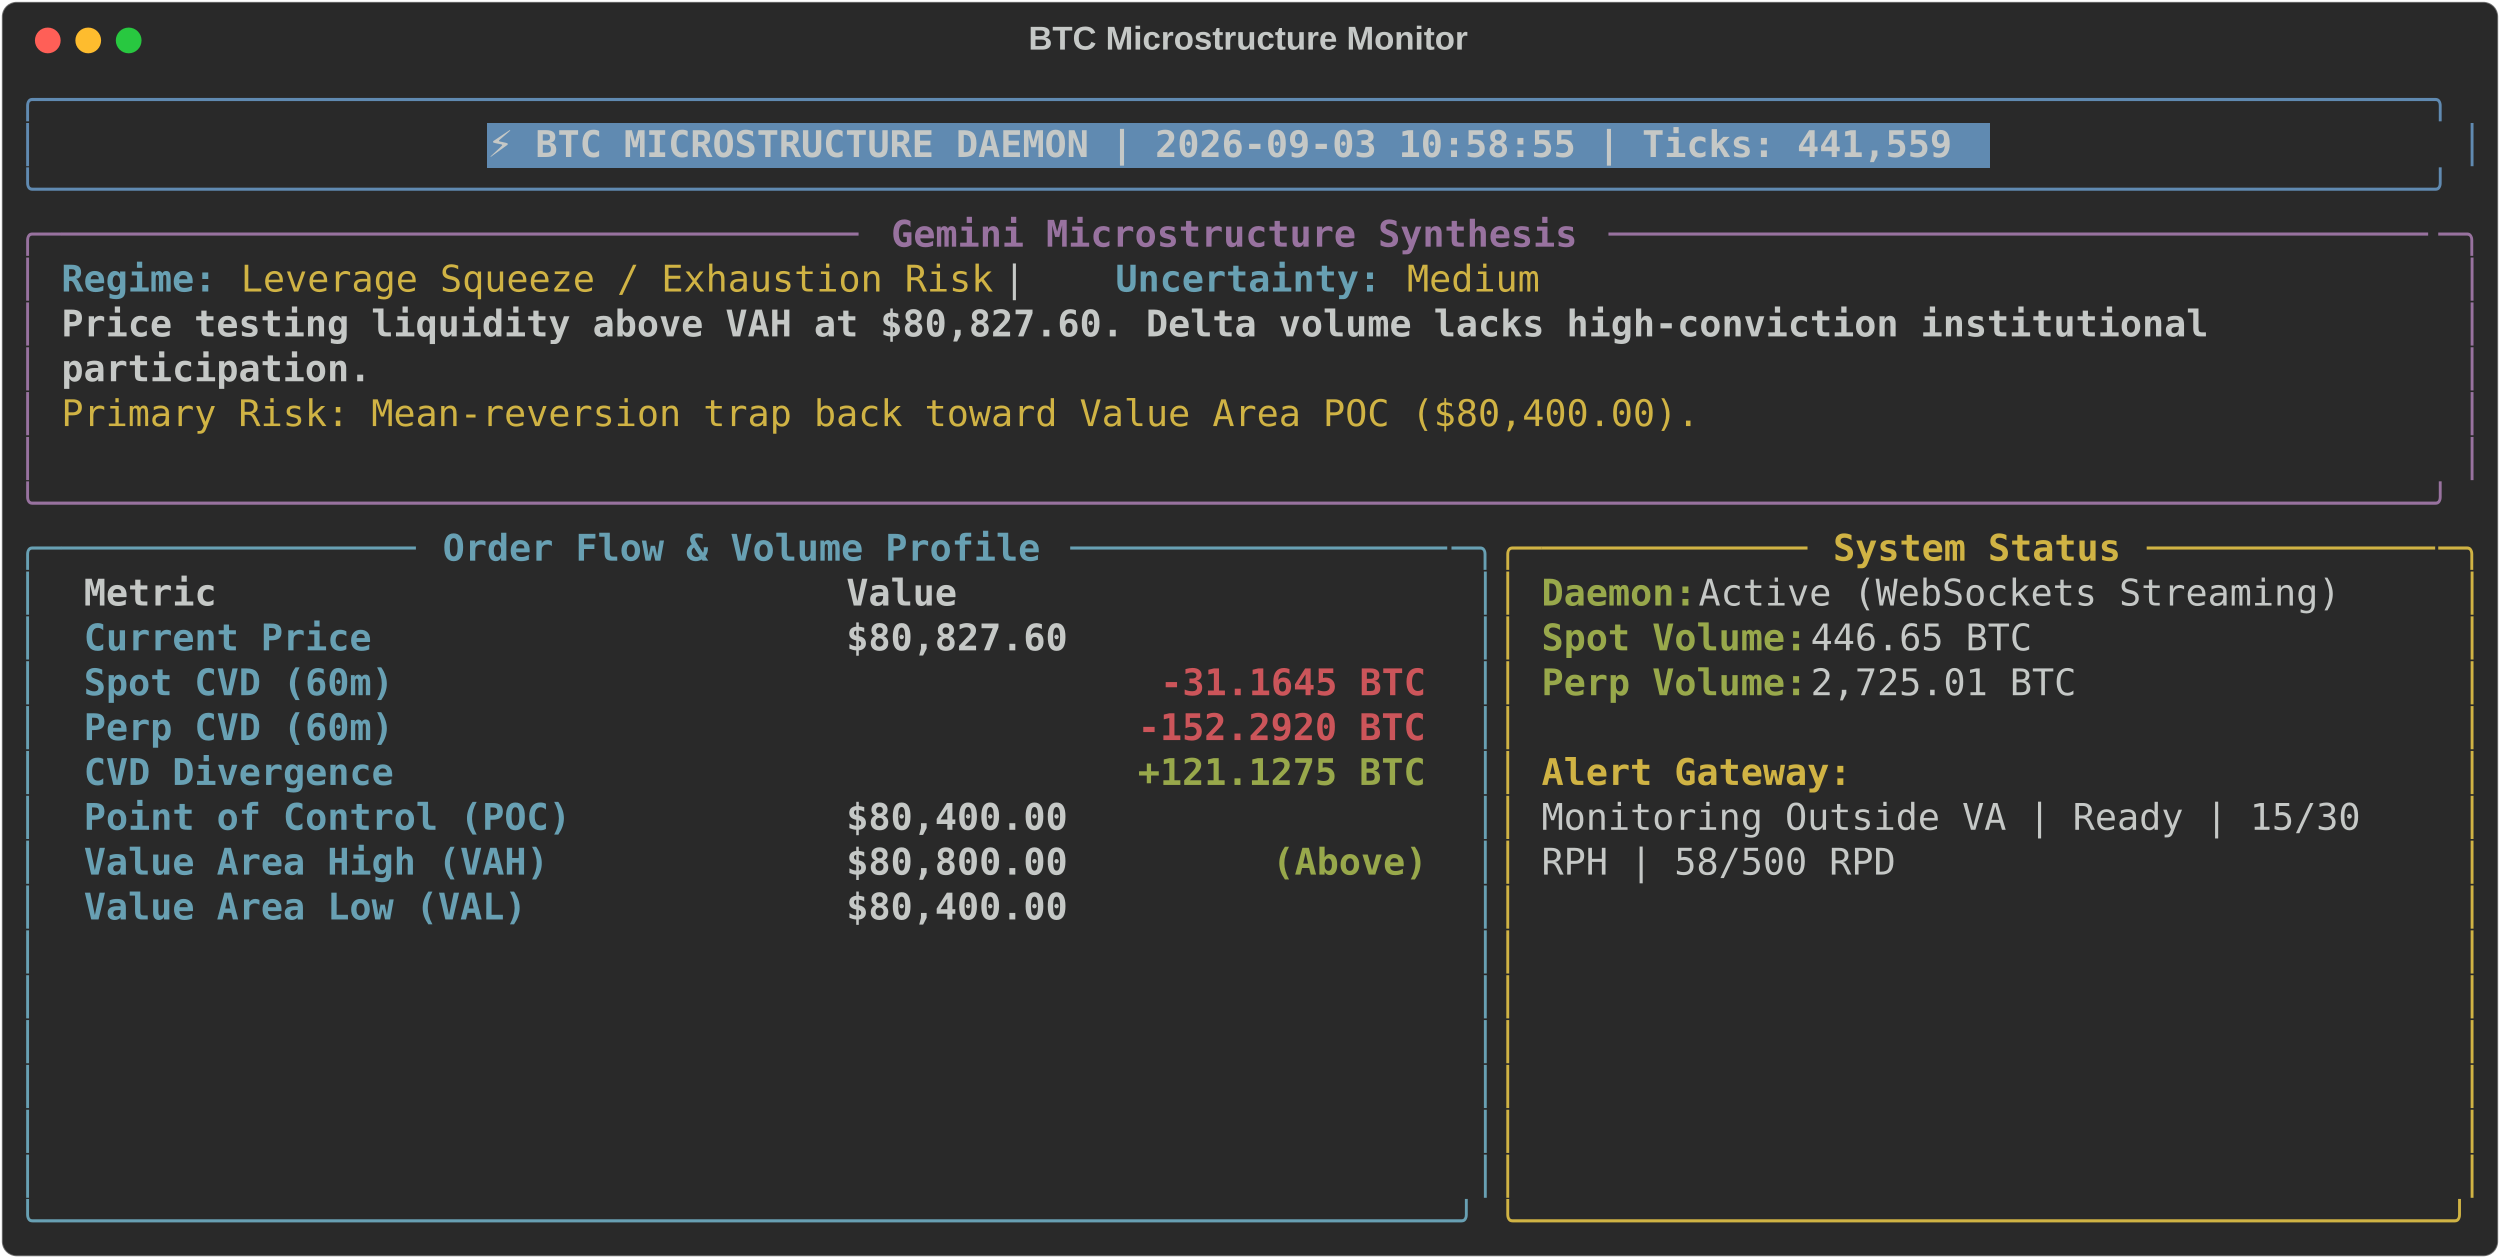
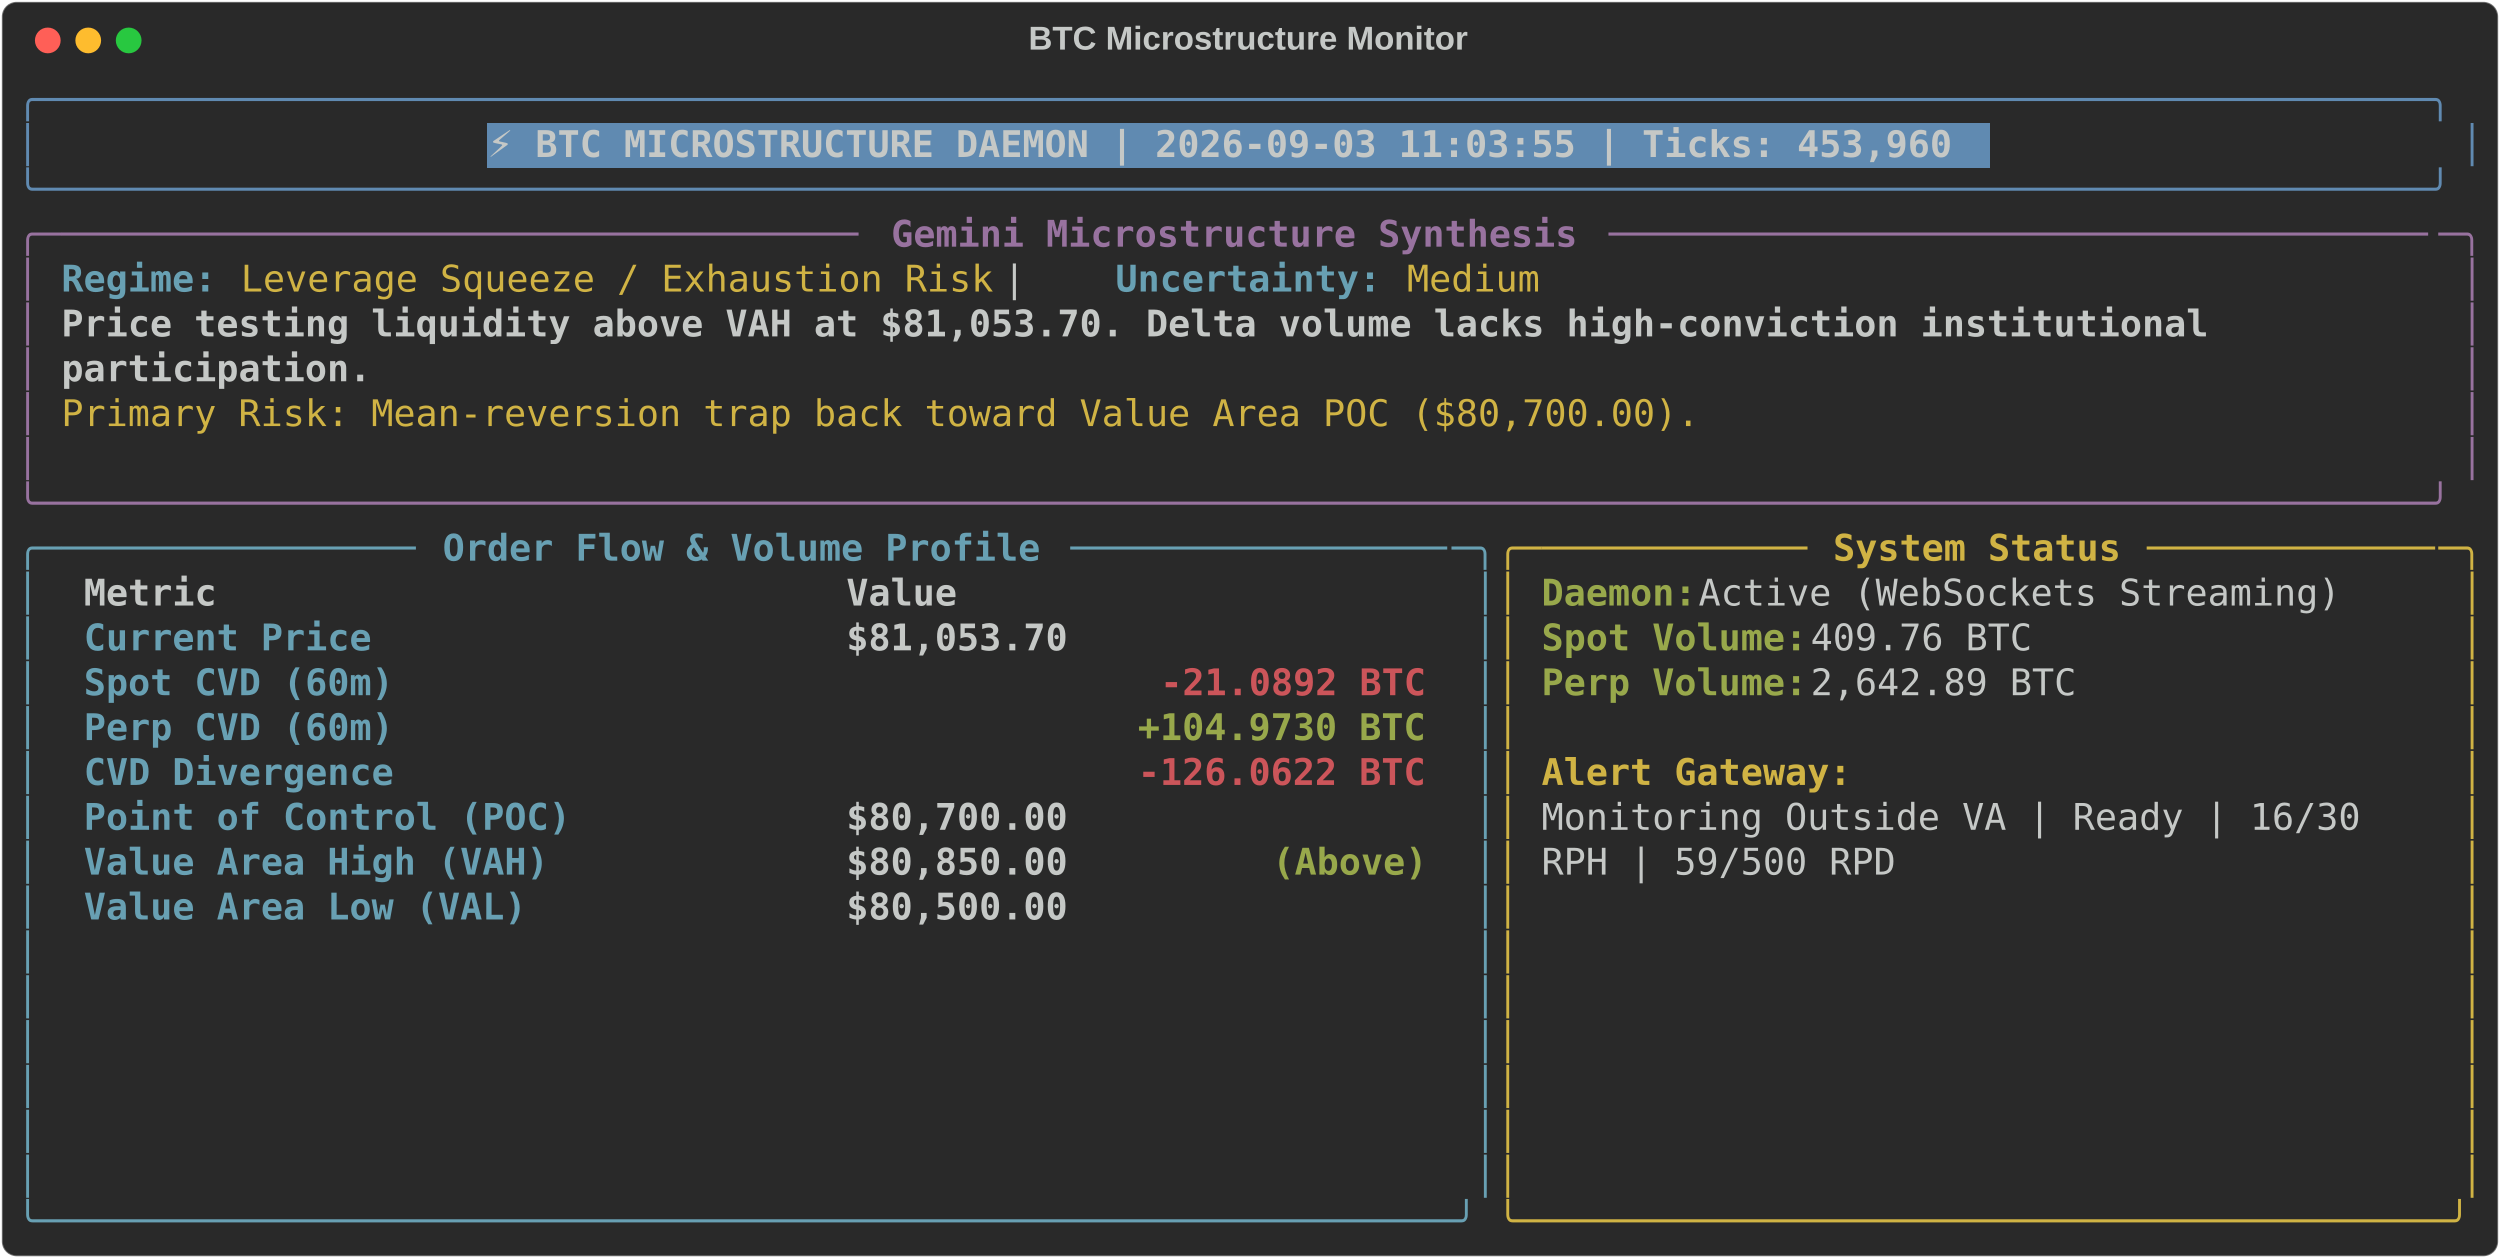
<svg xmlns="http://www.w3.org/2000/svg" class="rich-terminal" viewBox="0 0 1360 684.4">
  <style>

    @font-face {
        font-family: "Fira Code";
        src: local("FiraCode-Regular"),
                url("https://cdnjs.cloudflare.com/ajax/libs/firacode/6.2.0/woff2/FiraCode-Regular.woff2") format("woff2"),
                url("https://cdnjs.cloudflare.com/ajax/libs/firacode/6.2.0/woff/FiraCode-Regular.woff") format("woff");
        font-style: normal;
        font-weight: 400;
    }
    @font-face {
        font-family: "Fira Code";
        src: local("FiraCode-Bold"),
                url("https://cdnjs.cloudflare.com/ajax/libs/firacode/6.2.0/woff2/FiraCode-Bold.woff2") format("woff2"),
                url("https://cdnjs.cloudflare.com/ajax/libs/firacode/6.2.0/woff/FiraCode-Bold.woff") format("woff");
        font-style: bold;
        font-weight: 700;
    }

-     .terminal-334142869-matrix {
+     .terminal-3673005471-matrix {
        font-family: Fira Code, monospace;
        font-size: 20px;
        line-height: 24.4px;
        font-variant-east-asian: full-width;
    }

-     .terminal-334142869-title {
+     .terminal-3673005471-title {
        font-size: 18px;
        font-weight: bold;
        font-family: arial;
    }

-     .terminal-334142869-r1 { fill: #608ab1 }
- .terminal-334142869-r2 { fill: #c5c8c6 }
- .terminal-334142869-r3 { fill: #c5c8c6;font-weight: bold }
- .terminal-334142869-r4 { fill: #98729f }
- .terminal-334142869-r5 { fill: #98729f;font-weight: bold }
- .terminal-334142869-r6 { fill: #68a0b3;font-weight: bold }
- .terminal-334142869-r7 { fill: #d0b344 }
- .terminal-334142869-r8 { fill: #68a0b3 }
- .terminal-334142869-r9 { fill: #d0b344;font-weight: bold }
- .terminal-334142869-r10 { fill: #98a84b;font-weight: bold }
- .terminal-334142869-r11 { fill: #cc555a;font-weight: bold }
+     .terminal-3673005471-r1 { fill: #608ab1 }
+ .terminal-3673005471-r2 { fill: #c5c8c6 }
+ .terminal-3673005471-r3 { fill: #c5c8c6;font-weight: bold }
+ .terminal-3673005471-r4 { fill: #98729f }
+ .terminal-3673005471-r5 { fill: #98729f;font-weight: bold }
+ .terminal-3673005471-r6 { fill: #68a0b3;font-weight: bold }
+ .terminal-3673005471-r7 { fill: #d0b344 }
+ .terminal-3673005471-r8 { fill: #68a0b3 }
+ .terminal-3673005471-r9 { fill: #d0b344;font-weight: bold }
+ .terminal-3673005471-r10 { fill: #98a84b;font-weight: bold }
+ .terminal-3673005471-r11 { fill: #cc555a;font-weight: bold }
    </style>
  <defs>
-     <clipPath id="terminal-334142869-clip-terminal">
+     <clipPath id="terminal-3673005471-clip-terminal">
      <rect x="0" y="0" width="1341.0" height="633.4" />
    </clipPath>
-     <clipPath id="terminal-334142869-line-0">
+     <clipPath id="terminal-3673005471-line-0">
      <rect x="0" y="1.5" width="1342" height="24.65" />
    </clipPath>
-     <clipPath id="terminal-334142869-line-1">
+     <clipPath id="terminal-3673005471-line-1">
      <rect x="0" y="25.9" width="1342" height="24.65" />
    </clipPath>
-     <clipPath id="terminal-334142869-line-2">
+     <clipPath id="terminal-3673005471-line-2">
      <rect x="0" y="50.3" width="1342" height="24.65" />
    </clipPath>
-     <clipPath id="terminal-334142869-line-3">
+     <clipPath id="terminal-3673005471-line-3">
      <rect x="0" y="74.7" width="1342" height="24.65" />
    </clipPath>
-     <clipPath id="terminal-334142869-line-4">
+     <clipPath id="terminal-3673005471-line-4">
      <rect x="0" y="99.1" width="1342" height="24.65" />
    </clipPath>
-     <clipPath id="terminal-334142869-line-5">
+     <clipPath id="terminal-3673005471-line-5">
      <rect x="0" y="123.5" width="1342" height="24.65" />
    </clipPath>
-     <clipPath id="terminal-334142869-line-6">
+     <clipPath id="terminal-3673005471-line-6">
      <rect x="0" y="147.9" width="1342" height="24.65" />
    </clipPath>
-     <clipPath id="terminal-334142869-line-7">
+     <clipPath id="terminal-3673005471-line-7">
      <rect x="0" y="172.3" width="1342" height="24.65" />
    </clipPath>
-     <clipPath id="terminal-334142869-line-8">
+     <clipPath id="terminal-3673005471-line-8">
      <rect x="0" y="196.7" width="1342" height="24.65" />
    </clipPath>
-     <clipPath id="terminal-334142869-line-9">
+     <clipPath id="terminal-3673005471-line-9">
      <rect x="0" y="221.1" width="1342" height="24.65" />
    </clipPath>
-     <clipPath id="terminal-334142869-line-10">
+     <clipPath id="terminal-3673005471-line-10">
      <rect x="0" y="245.5" width="1342" height="24.65" />
    </clipPath>
-     <clipPath id="terminal-334142869-line-11">
+     <clipPath id="terminal-3673005471-line-11">
      <rect x="0" y="269.9" width="1342" height="24.65" />
    </clipPath>
-     <clipPath id="terminal-334142869-line-12">
+     <clipPath id="terminal-3673005471-line-12">
      <rect x="0" y="294.3" width="1342" height="24.65" />
    </clipPath>
-     <clipPath id="terminal-334142869-line-13">
+     <clipPath id="terminal-3673005471-line-13">
      <rect x="0" y="318.7" width="1342" height="24.65" />
    </clipPath>
-     <clipPath id="terminal-334142869-line-14">
+     <clipPath id="terminal-3673005471-line-14">
      <rect x="0" y="343.1" width="1342" height="24.65" />
    </clipPath>
-     <clipPath id="terminal-334142869-line-15">
+     <clipPath id="terminal-3673005471-line-15">
      <rect x="0" y="367.5" width="1342" height="24.65" />
    </clipPath>
-     <clipPath id="terminal-334142869-line-16">
+     <clipPath id="terminal-3673005471-line-16">
      <rect x="0" y="391.9" width="1342" height="24.65" />
    </clipPath>
-     <clipPath id="terminal-334142869-line-17">
+     <clipPath id="terminal-3673005471-line-17">
      <rect x="0" y="416.3" width="1342" height="24.65" />
    </clipPath>
-     <clipPath id="terminal-334142869-line-18">
+     <clipPath id="terminal-3673005471-line-18">
      <rect x="0" y="440.7" width="1342" height="24.65" />
    </clipPath>
-     <clipPath id="terminal-334142869-line-19">
+     <clipPath id="terminal-3673005471-line-19">
      <rect x="0" y="465.1" width="1342" height="24.65" />
    </clipPath>
-     <clipPath id="terminal-334142869-line-20">
+     <clipPath id="terminal-3673005471-line-20">
      <rect x="0" y="489.5" width="1342" height="24.65" />
    </clipPath>
-     <clipPath id="terminal-334142869-line-21">
+     <clipPath id="terminal-3673005471-line-21">
      <rect x="0" y="513.9" width="1342" height="24.65" />
    </clipPath>
-     <clipPath id="terminal-334142869-line-22">
+     <clipPath id="terminal-3673005471-line-22">
      <rect x="0" y="538.3" width="1342" height="24.65" />
    </clipPath>
-     <clipPath id="terminal-334142869-line-23">
+     <clipPath id="terminal-3673005471-line-23">
      <rect x="0" y="562.7" width="1342" height="24.65" />
    </clipPath>
-     <clipPath id="terminal-334142869-line-24">
+     <clipPath id="terminal-3673005471-line-24">
      <rect x="0" y="587.1" width="1342" height="24.65" />
    </clipPath>
  </defs>
  <rect fill="#292929" stroke="rgba(255,255,255,0.35)" stroke-width="1" x="1" y="1" width="1358" height="682.4" rx="8" />
-   <text class="terminal-334142869-title" fill="#c5c8c6" text-anchor="middle" x="679" y="27">BTC Microstructure Monitor</text>
+   <text class="terminal-3673005471-title" fill="#c5c8c6" text-anchor="middle" x="679" y="27">BTC Microstructure Monitor</text>
  <g transform="translate(26,22)">
    <circle cx="0" cy="0" r="7" fill="#ff5f57" />
    <circle cx="22" cy="0" r="7" fill="#febc2e" />
    <circle cx="44" cy="0" r="7" fill="#28c840" />
  </g>
-   <g transform="translate(9, 41)" clip-path="url(#terminal-334142869-clip-terminal)">
+   <g transform="translate(9, 41)" clip-path="url(#terminal-3673005471-clip-terminal)">
    <rect fill="#608ab1" x="256.2" y="25.9" width="817.4" height="24.65" shape-rendering="crispEdges" />
-     <g class="terminal-334142869-matrix">
-       <text class="terminal-334142869-r1" x="0" y="20" textLength="1342" clip-path="url(#terminal-334142869-line-0)">╭────────────────────────────────────────────────────────────────────────────────────────────────────────────╮</text>
-       <text class="terminal-334142869-r2" x="1342" y="20" textLength="12.2" clip-path="url(#terminal-334142869-line-0)">
- </text>
-       <text class="terminal-334142869-r1" x="0" y="44.4" textLength="12.2" clip-path="url(#terminal-334142869-line-1)">│</text>
-       <text class="terminal-334142869-r3" x="256.2" y="44.4" textLength="805.2" clip-path="url(#terminal-334142869-line-1)">⚡ BTC MICROSTRUCTURE DAEMON | 2026-09-03 10:58:55 | Ticks: 441,559</text>
-       <text class="terminal-334142869-r1" x="1329.8" y="44.4" textLength="12.2" clip-path="url(#terminal-334142869-line-1)">│</text>
-       <text class="terminal-334142869-r2" x="1342" y="44.4" textLength="12.2" clip-path="url(#terminal-334142869-line-1)">
- </text>
-       <text class="terminal-334142869-r1" x="0" y="68.8" textLength="1342" clip-path="url(#terminal-334142869-line-2)">╰────────────────────────────────────────────────────────────────────────────────────────────────────────────╯</text>
-       <text class="terminal-334142869-r2" x="1342" y="68.8" textLength="12.2" clip-path="url(#terminal-334142869-line-2)">
- </text>
-       <text class="terminal-334142869-r4" x="0" y="93.2" textLength="24.4" clip-path="url(#terminal-334142869-line-3)">╭─</text>
-       <text class="terminal-334142869-r4" x="24.4" y="93.2" textLength="439.2" clip-path="url(#terminal-334142869-line-3)">────────────────────────────────────</text>
-       <text class="terminal-334142869-r5" x="475.8" y="93.2" textLength="378.2" clip-path="url(#terminal-334142869-line-3)">Gemini Microstructure Synthesis</text>
-       <text class="terminal-334142869-r4" x="866.2" y="93.2" textLength="451.4" clip-path="url(#terminal-334142869-line-3)">─────────────────────────────────────</text>
-       <text class="terminal-334142869-r4" x="1317.6" y="93.2" textLength="24.4" clip-path="url(#terminal-334142869-line-3)">─╮</text>
-       <text class="terminal-334142869-r2" x="1342" y="93.2" textLength="12.2" clip-path="url(#terminal-334142869-line-3)">
- </text>
-       <text class="terminal-334142869-r4" x="0" y="117.6" textLength="12.2" clip-path="url(#terminal-334142869-line-4)">│</text>
-       <text class="terminal-334142869-r6" x="24.4" y="117.6" textLength="85.4" clip-path="url(#terminal-334142869-line-4)">Regime:</text>
-       <text class="terminal-334142869-r7" x="122" y="117.6" textLength="414.8" clip-path="url(#terminal-334142869-line-4)">Leverage Squeeze / Exhaustion Risk</text>
-       <text class="terminal-334142869-r2" x="536.8" y="117.6" textLength="61" clip-path="url(#terminal-334142869-line-4)">  |  </text>
-       <text class="terminal-334142869-r6" x="597.8" y="117.6" textLength="146.4" clip-path="url(#terminal-334142869-line-4)">Uncertainty:</text>
-       <text class="terminal-334142869-r7" x="756.4" y="117.6" textLength="73.2" clip-path="url(#terminal-334142869-line-4)">Medium</text>
-       <text class="terminal-334142869-r4" x="1329.8" y="117.6" textLength="12.2" clip-path="url(#terminal-334142869-line-4)">│</text>
-       <text class="terminal-334142869-r2" x="1342" y="117.6" textLength="12.2" clip-path="url(#terminal-334142869-line-4)">
- </text>
-       <text class="terminal-334142869-r4" x="0" y="142" textLength="12.2" clip-path="url(#terminal-334142869-line-5)">│</text>
-       <text class="terminal-334142869-r3" x="24.4" y="142" textLength="1195.6" clip-path="url(#terminal-334142869-line-5)">Price testing liquidity above VAH at $80,827.60. Delta volume lacks high-conviction institutional </text>
-       <text class="terminal-334142869-r4" x="1329.8" y="142" textLength="12.2" clip-path="url(#terminal-334142869-line-5)">│</text>
-       <text class="terminal-334142869-r2" x="1342" y="142" textLength="12.2" clip-path="url(#terminal-334142869-line-5)">
- </text>
-       <text class="terminal-334142869-r4" x="0" y="166.4" textLength="12.2" clip-path="url(#terminal-334142869-line-6)">│</text>
-       <text class="terminal-334142869-r3" x="24.4" y="166.4" textLength="170.8" clip-path="url(#terminal-334142869-line-6)">participation.</text>
-       <text class="terminal-334142869-r4" x="1329.8" y="166.4" textLength="12.2" clip-path="url(#terminal-334142869-line-6)">│</text>
-       <text class="terminal-334142869-r2" x="1342" y="166.4" textLength="12.2" clip-path="url(#terminal-334142869-line-6)">
- </text>
-       <text class="terminal-334142869-r4" x="0" y="190.8" textLength="12.2" clip-path="url(#terminal-334142869-line-7)">│</text>
-       <text class="terminal-334142869-r7" x="24.4" y="190.8" textLength="902.8" clip-path="url(#terminal-334142869-line-7)">Primary Risk: Mean-reversion trap back toward Value Area POC ($80,400.00).</text>
-       <text class="terminal-334142869-r4" x="1329.8" y="190.8" textLength="12.2" clip-path="url(#terminal-334142869-line-7)">│</text>
-       <text class="terminal-334142869-r2" x="1342" y="190.8" textLength="12.2" clip-path="url(#terminal-334142869-line-7)">
- </text>
-       <text class="terminal-334142869-r4" x="0" y="215.2" textLength="12.2" clip-path="url(#terminal-334142869-line-8)">│</text>
-       <text class="terminal-334142869-r4" x="1329.8" y="215.2" textLength="12.2" clip-path="url(#terminal-334142869-line-8)">│</text>
-       <text class="terminal-334142869-r2" x="1342" y="215.2" textLength="12.2" clip-path="url(#terminal-334142869-line-8)">
- </text>
-       <text class="terminal-334142869-r4" x="0" y="239.6" textLength="1342" clip-path="url(#terminal-334142869-line-9)">╰────────────────────────────────────────────────────────────────────────────────────────────────────────────╯</text>
-       <text class="terminal-334142869-r2" x="1342" y="239.6" textLength="12.2" clip-path="url(#terminal-334142869-line-9)">
- </text>
-       <text class="terminal-334142869-r8" x="0" y="264" textLength="24.4" clip-path="url(#terminal-334142869-line-10)">╭─</text>
-       <text class="terminal-334142869-r8" x="24.4" y="264" textLength="195.2" clip-path="url(#terminal-334142869-line-10)">────────────────</text>
-       <text class="terminal-334142869-r6" x="231.8" y="264" textLength="329.4" clip-path="url(#terminal-334142869-line-10)">Order Flow &amp; Volume Profile</text>
-       <text class="terminal-334142869-r8" x="573.4" y="264" textLength="207.4" clip-path="url(#terminal-334142869-line-10)">─────────────────</text>
-       <text class="terminal-334142869-r8" x="780.8" y="264" textLength="24.4" clip-path="url(#terminal-334142869-line-10)">─╮</text>
-       <text class="terminal-334142869-r7" x="805.2" y="264" textLength="24.4" clip-path="url(#terminal-334142869-line-10)">╭─</text>
-       <text class="terminal-334142869-r7" x="829.6" y="264" textLength="146.4" clip-path="url(#terminal-334142869-line-10)">────────────</text>
-       <text class="terminal-334142869-r9" x="988.2" y="264" textLength="158.6" clip-path="url(#terminal-334142869-line-10)">System Status</text>
-       <text class="terminal-334142869-r7" x="1159" y="264" textLength="158.6" clip-path="url(#terminal-334142869-line-10)">─────────────</text>
-       <text class="terminal-334142869-r7" x="1317.6" y="264" textLength="24.4" clip-path="url(#terminal-334142869-line-10)">─╮</text>
-       <text class="terminal-334142869-r2" x="1342" y="264" textLength="12.2" clip-path="url(#terminal-334142869-line-10)">
- </text>
-       <text class="terminal-334142869-r8" x="0" y="288.4" textLength="12.2" clip-path="url(#terminal-334142869-line-11)">│</text>
-       <text class="terminal-334142869-r3" x="36.6" y="288.4" textLength="390.4" clip-path="url(#terminal-334142869-line-11)">Metric                          </text>
-       <text class="terminal-334142869-r3" x="451.4" y="288.4" textLength="317.2" clip-path="url(#terminal-334142869-line-11)">                     Value</text>
-       <text class="terminal-334142869-r8" x="793" y="288.4" textLength="12.2" clip-path="url(#terminal-334142869-line-11)">│</text>
-       <text class="terminal-334142869-r7" x="805.2" y="288.4" textLength="12.2" clip-path="url(#terminal-334142869-line-11)">│</text>
-       <text class="terminal-334142869-r10" x="829.6" y="288.4" textLength="85.4" clip-path="url(#terminal-334142869-line-11)">Daemon:</text>
-       <text class="terminal-334142869-r2" x="915" y="288.4" textLength="366" clip-path="url(#terminal-334142869-line-11)"> Active (WebSockets Streaming)</text>
-       <text class="terminal-334142869-r7" x="1329.8" y="288.4" textLength="12.2" clip-path="url(#terminal-334142869-line-11)">│</text>
-       <text class="terminal-334142869-r2" x="1342" y="288.4" textLength="12.2" clip-path="url(#terminal-334142869-line-11)">
- </text>
-       <text class="terminal-334142869-r8" x="0" y="312.8" textLength="12.2" clip-path="url(#terminal-334142869-line-12)">│</text>
-       <text class="terminal-334142869-r6" x="36.6" y="312.8" textLength="390.4" clip-path="url(#terminal-334142869-line-12)">Current Price                   </text>
-       <text class="terminal-334142869-r3" x="451.4" y="312.8" textLength="317.2" clip-path="url(#terminal-334142869-line-12)">                $80,827.60</text>
-       <text class="terminal-334142869-r8" x="793" y="312.8" textLength="12.2" clip-path="url(#terminal-334142869-line-12)">│</text>
-       <text class="terminal-334142869-r7" x="805.2" y="312.8" textLength="12.2" clip-path="url(#terminal-334142869-line-12)">│</text>
-       <text class="terminal-334142869-r10" x="829.6" y="312.8" textLength="146.4" clip-path="url(#terminal-334142869-line-12)">Spot Volume:</text>
-       <text class="terminal-334142869-r2" x="976" y="312.8" textLength="134.2" clip-path="url(#terminal-334142869-line-12)"> 446.65 BTC</text>
-       <text class="terminal-334142869-r7" x="1329.8" y="312.8" textLength="12.2" clip-path="url(#terminal-334142869-line-12)">│</text>
-       <text class="terminal-334142869-r2" x="1342" y="312.8" textLength="12.2" clip-path="url(#terminal-334142869-line-12)">
- </text>
-       <text class="terminal-334142869-r8" x="0" y="337.2" textLength="12.2" clip-path="url(#terminal-334142869-line-13)">│</text>
-       <text class="terminal-334142869-r6" x="36.6" y="337.2" textLength="390.4" clip-path="url(#terminal-334142869-line-13)">Spot CVD (60m)                  </text>
-       <text class="terminal-334142869-r11" x="622.2" y="337.2" textLength="146.4" clip-path="url(#terminal-334142869-line-13)">-31.1645 BTC</text>
-       <text class="terminal-334142869-r8" x="793" y="337.2" textLength="12.2" clip-path="url(#terminal-334142869-line-13)">│</text>
-       <text class="terminal-334142869-r7" x="805.2" y="337.2" textLength="12.2" clip-path="url(#terminal-334142869-line-13)">│</text>
-       <text class="terminal-334142869-r10" x="829.6" y="337.2" textLength="146.4" clip-path="url(#terminal-334142869-line-13)">Perp Volume:</text>
-       <text class="terminal-334142869-r2" x="976" y="337.2" textLength="158.6" clip-path="url(#terminal-334142869-line-13)"> 2,725.01 BTC</text>
-       <text class="terminal-334142869-r7" x="1329.8" y="337.2" textLength="12.2" clip-path="url(#terminal-334142869-line-13)">│</text>
-       <text class="terminal-334142869-r2" x="1342" y="337.2" textLength="12.2" clip-path="url(#terminal-334142869-line-13)">
- </text>
-       <text class="terminal-334142869-r8" x="0" y="361.6" textLength="12.2" clip-path="url(#terminal-334142869-line-14)">│</text>
-       <text class="terminal-334142869-r6" x="36.6" y="361.6" textLength="390.4" clip-path="url(#terminal-334142869-line-14)">Perp CVD (60m)                  </text>
-       <text class="terminal-334142869-r11" x="610" y="361.6" textLength="158.6" clip-path="url(#terminal-334142869-line-14)">-152.2920 BTC</text>
-       <text class="terminal-334142869-r8" x="793" y="361.6" textLength="12.2" clip-path="url(#terminal-334142869-line-14)">│</text>
-       <text class="terminal-334142869-r7" x="805.2" y="361.6" textLength="12.2" clip-path="url(#terminal-334142869-line-14)">│</text>
-       <text class="terminal-334142869-r7" x="1329.8" y="361.6" textLength="12.2" clip-path="url(#terminal-334142869-line-14)">│</text>
-       <text class="terminal-334142869-r2" x="1342" y="361.6" textLength="12.2" clip-path="url(#terminal-334142869-line-14)">
- </text>
-       <text class="terminal-334142869-r8" x="0" y="386" textLength="12.2" clip-path="url(#terminal-334142869-line-15)">│</text>
-       <text class="terminal-334142869-r6" x="36.6" y="386" textLength="390.4" clip-path="url(#terminal-334142869-line-15)">CVD Divergence                  </text>
-       <text class="terminal-334142869-r10" x="610" y="386" textLength="158.6" clip-path="url(#terminal-334142869-line-15)">+121.1275 BTC</text>
-       <text class="terminal-334142869-r8" x="793" y="386" textLength="12.2" clip-path="url(#terminal-334142869-line-15)">│</text>
-       <text class="terminal-334142869-r7" x="805.2" y="386" textLength="12.2" clip-path="url(#terminal-334142869-line-15)">│</text>
-       <text class="terminal-334142869-r9" x="829.6" y="386" textLength="170.8" clip-path="url(#terminal-334142869-line-15)">Alert Gateway:</text>
-       <text class="terminal-334142869-r7" x="1329.8" y="386" textLength="12.2" clip-path="url(#terminal-334142869-line-15)">│</text>
-       <text class="terminal-334142869-r2" x="1342" y="386" textLength="12.2" clip-path="url(#terminal-334142869-line-15)">
- </text>
-       <text class="terminal-334142869-r8" x="0" y="410.4" textLength="12.2" clip-path="url(#terminal-334142869-line-16)">│</text>
-       <text class="terminal-334142869-r6" x="36.6" y="410.4" textLength="390.4" clip-path="url(#terminal-334142869-line-16)">Point of Control (POC)          </text>
-       <text class="terminal-334142869-r3" x="451.4" y="410.4" textLength="317.2" clip-path="url(#terminal-334142869-line-16)">                $80,400.00</text>
-       <text class="terminal-334142869-r8" x="793" y="410.4" textLength="12.2" clip-path="url(#terminal-334142869-line-16)">│</text>
-       <text class="terminal-334142869-r7" x="805.2" y="410.4" textLength="12.2" clip-path="url(#terminal-334142869-line-16)">│</text>
-       <text class="terminal-334142869-r2" x="829.6" y="410.4" textLength="463.6" clip-path="url(#terminal-334142869-line-16)">Monitoring Outside VA | Ready | 15/30 </text>
-       <text class="terminal-334142869-r7" x="1329.8" y="410.4" textLength="12.2" clip-path="url(#terminal-334142869-line-16)">│</text>
-       <text class="terminal-334142869-r2" x="1342" y="410.4" textLength="12.2" clip-path="url(#terminal-334142869-line-16)">
- </text>
-       <text class="terminal-334142869-r8" x="0" y="434.8" textLength="12.2" clip-path="url(#terminal-334142869-line-17)">│</text>
-       <text class="terminal-334142869-r6" x="36.6" y="434.8" textLength="390.4" clip-path="url(#terminal-334142869-line-17)">Value Area High (VAH)           </text>
-       <text class="terminal-334142869-r3" x="451.4" y="434.8" textLength="231.8" clip-path="url(#terminal-334142869-line-17)">        $80,800.00 </text>
-       <text class="terminal-334142869-r10" x="683.2" y="434.8" textLength="85.4" clip-path="url(#terminal-334142869-line-17)">(Above)</text>
-       <text class="terminal-334142869-r8" x="793" y="434.8" textLength="12.2" clip-path="url(#terminal-334142869-line-17)">│</text>
-       <text class="terminal-334142869-r7" x="805.2" y="434.8" textLength="12.2" clip-path="url(#terminal-334142869-line-17)">│</text>
-       <text class="terminal-334142869-r2" x="829.6" y="434.8" textLength="195.2" clip-path="url(#terminal-334142869-line-17)">RPH | 58/500 RPD</text>
-       <text class="terminal-334142869-r7" x="1329.8" y="434.8" textLength="12.2" clip-path="url(#terminal-334142869-line-17)">│</text>
-       <text class="terminal-334142869-r2" x="1342" y="434.8" textLength="12.2" clip-path="url(#terminal-334142869-line-17)">
- </text>
-       <text class="terminal-334142869-r8" x="0" y="459.2" textLength="12.2" clip-path="url(#terminal-334142869-line-18)">│</text>
-       <text class="terminal-334142869-r6" x="36.6" y="459.2" textLength="390.4" clip-path="url(#terminal-334142869-line-18)">Value Area Low (VAL)            </text>
-       <text class="terminal-334142869-r3" x="451.4" y="459.2" textLength="317.2" clip-path="url(#terminal-334142869-line-18)">                $80,400.00</text>
-       <text class="terminal-334142869-r8" x="793" y="459.2" textLength="12.2" clip-path="url(#terminal-334142869-line-18)">│</text>
-       <text class="terminal-334142869-r7" x="805.2" y="459.2" textLength="12.2" clip-path="url(#terminal-334142869-line-18)">│</text>
-       <text class="terminal-334142869-r7" x="1329.8" y="459.2" textLength="12.2" clip-path="url(#terminal-334142869-line-18)">│</text>
-       <text class="terminal-334142869-r2" x="1342" y="459.2" textLength="12.2" clip-path="url(#terminal-334142869-line-18)">
- </text>
-       <text class="terminal-334142869-r8" x="0" y="483.6" textLength="12.2" clip-path="url(#terminal-334142869-line-19)">│</text>
-       <text class="terminal-334142869-r8" x="793" y="483.6" textLength="12.2" clip-path="url(#terminal-334142869-line-19)">│</text>
-       <text class="terminal-334142869-r7" x="805.2" y="483.6" textLength="12.2" clip-path="url(#terminal-334142869-line-19)">│</text>
-       <text class="terminal-334142869-r7" x="1329.8" y="483.6" textLength="12.2" clip-path="url(#terminal-334142869-line-19)">│</text>
-       <text class="terminal-334142869-r2" x="1342" y="483.6" textLength="12.2" clip-path="url(#terminal-334142869-line-19)">
- </text>
-       <text class="terminal-334142869-r8" x="0" y="508" textLength="12.2" clip-path="url(#terminal-334142869-line-20)">│</text>
-       <text class="terminal-334142869-r8" x="793" y="508" textLength="12.2" clip-path="url(#terminal-334142869-line-20)">│</text>
-       <text class="terminal-334142869-r7" x="805.2" y="508" textLength="12.2" clip-path="url(#terminal-334142869-line-20)">│</text>
-       <text class="terminal-334142869-r7" x="1329.8" y="508" textLength="12.2" clip-path="url(#terminal-334142869-line-20)">│</text>
-       <text class="terminal-334142869-r2" x="1342" y="508" textLength="12.2" clip-path="url(#terminal-334142869-line-20)">
- </text>
-       <text class="terminal-334142869-r8" x="0" y="532.4" textLength="12.2" clip-path="url(#terminal-334142869-line-21)">│</text>
-       <text class="terminal-334142869-r8" x="793" y="532.4" textLength="12.2" clip-path="url(#terminal-334142869-line-21)">│</text>
-       <text class="terminal-334142869-r7" x="805.2" y="532.4" textLength="12.2" clip-path="url(#terminal-334142869-line-21)">│</text>
-       <text class="terminal-334142869-r7" x="1329.8" y="532.4" textLength="12.2" clip-path="url(#terminal-334142869-line-21)">│</text>
-       <text class="terminal-334142869-r2" x="1342" y="532.4" textLength="12.2" clip-path="url(#terminal-334142869-line-21)">
- </text>
-       <text class="terminal-334142869-r8" x="0" y="556.8" textLength="12.2" clip-path="url(#terminal-334142869-line-22)">│</text>
-       <text class="terminal-334142869-r8" x="793" y="556.8" textLength="12.2" clip-path="url(#terminal-334142869-line-22)">│</text>
-       <text class="terminal-334142869-r7" x="805.2" y="556.8" textLength="12.2" clip-path="url(#terminal-334142869-line-22)">│</text>
-       <text class="terminal-334142869-r7" x="1329.8" y="556.8" textLength="12.2" clip-path="url(#terminal-334142869-line-22)">│</text>
-       <text class="terminal-334142869-r2" x="1342" y="556.8" textLength="12.2" clip-path="url(#terminal-334142869-line-22)">
- </text>
-       <text class="terminal-334142869-r8" x="0" y="581.2" textLength="12.2" clip-path="url(#terminal-334142869-line-23)">│</text>
-       <text class="terminal-334142869-r8" x="793" y="581.2" textLength="12.2" clip-path="url(#terminal-334142869-line-23)">│</text>
-       <text class="terminal-334142869-r7" x="805.2" y="581.2" textLength="12.2" clip-path="url(#terminal-334142869-line-23)">│</text>
-       <text class="terminal-334142869-r7" x="1329.8" y="581.2" textLength="12.2" clip-path="url(#terminal-334142869-line-23)">│</text>
-       <text class="terminal-334142869-r2" x="1342" y="581.2" textLength="12.2" clip-path="url(#terminal-334142869-line-23)">
- </text>
-       <text class="terminal-334142869-r8" x="0" y="605.6" textLength="12.2" clip-path="url(#terminal-334142869-line-24)">│</text>
-       <text class="terminal-334142869-r8" x="793" y="605.6" textLength="12.2" clip-path="url(#terminal-334142869-line-24)">│</text>
-       <text class="terminal-334142869-r7" x="805.2" y="605.6" textLength="12.2" clip-path="url(#terminal-334142869-line-24)">│</text>
-       <text class="terminal-334142869-r7" x="1329.8" y="605.6" textLength="12.2" clip-path="url(#terminal-334142869-line-24)">│</text>
-       <text class="terminal-334142869-r2" x="1342" y="605.6" textLength="12.2" clip-path="url(#terminal-334142869-line-24)">
- </text>
-       <text class="terminal-334142869-r8" x="0" y="630" textLength="805.2" clip-path="url(#terminal-334142869-line-25)">╰────────────────────────────────────────────────────────────────╯</text>
-       <text class="terminal-334142869-r7" x="805.2" y="630" textLength="536.8" clip-path="url(#terminal-334142869-line-25)">╰──────────────────────────────────────────╯</text>
-       <text class="terminal-334142869-r2" x="1342" y="630" textLength="12.2" clip-path="url(#terminal-334142869-line-25)">
+     <g class="terminal-3673005471-matrix">
+       <text class="terminal-3673005471-r1" x="0" y="20" textLength="1342" clip-path="url(#terminal-3673005471-line-0)">╭────────────────────────────────────────────────────────────────────────────────────────────────────────────╮</text>
+       <text class="terminal-3673005471-r2" x="1342" y="20" textLength="12.2" clip-path="url(#terminal-3673005471-line-0)">
+ </text>
+       <text class="terminal-3673005471-r1" x="0" y="44.4" textLength="12.2" clip-path="url(#terminal-3673005471-line-1)">│</text>
+       <text class="terminal-3673005471-r3" x="256.2" y="44.4" textLength="805.2" clip-path="url(#terminal-3673005471-line-1)">⚡ BTC MICROSTRUCTURE DAEMON | 2026-09-03 11:03:55 | Ticks: 453,960</text>
+       <text class="terminal-3673005471-r1" x="1329.8" y="44.4" textLength="12.2" clip-path="url(#terminal-3673005471-line-1)">│</text>
+       <text class="terminal-3673005471-r2" x="1342" y="44.4" textLength="12.2" clip-path="url(#terminal-3673005471-line-1)">
+ </text>
+       <text class="terminal-3673005471-r1" x="0" y="68.8" textLength="1342" clip-path="url(#terminal-3673005471-line-2)">╰────────────────────────────────────────────────────────────────────────────────────────────────────────────╯</text>
+       <text class="terminal-3673005471-r2" x="1342" y="68.8" textLength="12.2" clip-path="url(#terminal-3673005471-line-2)">
+ </text>
+       <text class="terminal-3673005471-r4" x="0" y="93.2" textLength="24.4" clip-path="url(#terminal-3673005471-line-3)">╭─</text>
+       <text class="terminal-3673005471-r4" x="24.4" y="93.2" textLength="439.2" clip-path="url(#terminal-3673005471-line-3)">────────────────────────────────────</text>
+       <text class="terminal-3673005471-r5" x="475.8" y="93.2" textLength="378.2" clip-path="url(#terminal-3673005471-line-3)">Gemini Microstructure Synthesis</text>
+       <text class="terminal-3673005471-r4" x="866.2" y="93.2" textLength="451.4" clip-path="url(#terminal-3673005471-line-3)">─────────────────────────────────────</text>
+       <text class="terminal-3673005471-r4" x="1317.6" y="93.2" textLength="24.4" clip-path="url(#terminal-3673005471-line-3)">─╮</text>
+       <text class="terminal-3673005471-r2" x="1342" y="93.2" textLength="12.2" clip-path="url(#terminal-3673005471-line-3)">
+ </text>
+       <text class="terminal-3673005471-r4" x="0" y="117.6" textLength="12.2" clip-path="url(#terminal-3673005471-line-4)">│</text>
+       <text class="terminal-3673005471-r6" x="24.4" y="117.6" textLength="85.4" clip-path="url(#terminal-3673005471-line-4)">Regime:</text>
+       <text class="terminal-3673005471-r7" x="122" y="117.6" textLength="414.8" clip-path="url(#terminal-3673005471-line-4)">Leverage Squeeze / Exhaustion Risk</text>
+       <text class="terminal-3673005471-r2" x="536.8" y="117.6" textLength="61" clip-path="url(#terminal-3673005471-line-4)">  |  </text>
+       <text class="terminal-3673005471-r6" x="597.8" y="117.6" textLength="146.4" clip-path="url(#terminal-3673005471-line-4)">Uncertainty:</text>
+       <text class="terminal-3673005471-r7" x="756.4" y="117.6" textLength="73.2" clip-path="url(#terminal-3673005471-line-4)">Medium</text>
+       <text class="terminal-3673005471-r4" x="1329.8" y="117.6" textLength="12.2" clip-path="url(#terminal-3673005471-line-4)">│</text>
+       <text class="terminal-3673005471-r2" x="1342" y="117.6" textLength="12.2" clip-path="url(#terminal-3673005471-line-4)">
+ </text>
+       <text class="terminal-3673005471-r4" x="0" y="142" textLength="12.2" clip-path="url(#terminal-3673005471-line-5)">│</text>
+       <text class="terminal-3673005471-r3" x="24.4" y="142" textLength="1195.6" clip-path="url(#terminal-3673005471-line-5)">Price testing liquidity above VAH at $81,053.70. Delta volume lacks high-conviction institutional </text>
+       <text class="terminal-3673005471-r4" x="1329.8" y="142" textLength="12.2" clip-path="url(#terminal-3673005471-line-5)">│</text>
+       <text class="terminal-3673005471-r2" x="1342" y="142" textLength="12.2" clip-path="url(#terminal-3673005471-line-5)">
+ </text>
+       <text class="terminal-3673005471-r4" x="0" y="166.4" textLength="12.2" clip-path="url(#terminal-3673005471-line-6)">│</text>
+       <text class="terminal-3673005471-r3" x="24.4" y="166.4" textLength="170.8" clip-path="url(#terminal-3673005471-line-6)">participation.</text>
+       <text class="terminal-3673005471-r4" x="1329.8" y="166.4" textLength="12.2" clip-path="url(#terminal-3673005471-line-6)">│</text>
+       <text class="terminal-3673005471-r2" x="1342" y="166.4" textLength="12.2" clip-path="url(#terminal-3673005471-line-6)">
+ </text>
+       <text class="terminal-3673005471-r4" x="0" y="190.8" textLength="12.2" clip-path="url(#terminal-3673005471-line-7)">│</text>
+       <text class="terminal-3673005471-r7" x="24.4" y="190.8" textLength="902.8" clip-path="url(#terminal-3673005471-line-7)">Primary Risk: Mean-reversion trap back toward Value Area POC ($80,700.00).</text>
+       <text class="terminal-3673005471-r4" x="1329.8" y="190.8" textLength="12.2" clip-path="url(#terminal-3673005471-line-7)">│</text>
+       <text class="terminal-3673005471-r2" x="1342" y="190.8" textLength="12.2" clip-path="url(#terminal-3673005471-line-7)">
+ </text>
+       <text class="terminal-3673005471-r4" x="0" y="215.2" textLength="12.2" clip-path="url(#terminal-3673005471-line-8)">│</text>
+       <text class="terminal-3673005471-r4" x="1329.8" y="215.2" textLength="12.2" clip-path="url(#terminal-3673005471-line-8)">│</text>
+       <text class="terminal-3673005471-r2" x="1342" y="215.2" textLength="12.2" clip-path="url(#terminal-3673005471-line-8)">
+ </text>
+       <text class="terminal-3673005471-r4" x="0" y="239.6" textLength="1342" clip-path="url(#terminal-3673005471-line-9)">╰────────────────────────────────────────────────────────────────────────────────────────────────────────────╯</text>
+       <text class="terminal-3673005471-r2" x="1342" y="239.6" textLength="12.2" clip-path="url(#terminal-3673005471-line-9)">
+ </text>
+       <text class="terminal-3673005471-r8" x="0" y="264" textLength="24.4" clip-path="url(#terminal-3673005471-line-10)">╭─</text>
+       <text class="terminal-3673005471-r8" x="24.4" y="264" textLength="195.2" clip-path="url(#terminal-3673005471-line-10)">────────────────</text>
+       <text class="terminal-3673005471-r6" x="231.8" y="264" textLength="329.4" clip-path="url(#terminal-3673005471-line-10)">Order Flow &amp; Volume Profile</text>
+       <text class="terminal-3673005471-r8" x="573.4" y="264" textLength="207.4" clip-path="url(#terminal-3673005471-line-10)">─────────────────</text>
+       <text class="terminal-3673005471-r8" x="780.8" y="264" textLength="24.4" clip-path="url(#terminal-3673005471-line-10)">─╮</text>
+       <text class="terminal-3673005471-r7" x="805.2" y="264" textLength="24.4" clip-path="url(#terminal-3673005471-line-10)">╭─</text>
+       <text class="terminal-3673005471-r7" x="829.6" y="264" textLength="146.4" clip-path="url(#terminal-3673005471-line-10)">────────────</text>
+       <text class="terminal-3673005471-r9" x="988.2" y="264" textLength="158.6" clip-path="url(#terminal-3673005471-line-10)">System Status</text>
+       <text class="terminal-3673005471-r7" x="1159" y="264" textLength="158.6" clip-path="url(#terminal-3673005471-line-10)">─────────────</text>
+       <text class="terminal-3673005471-r7" x="1317.6" y="264" textLength="24.4" clip-path="url(#terminal-3673005471-line-10)">─╮</text>
+       <text class="terminal-3673005471-r2" x="1342" y="264" textLength="12.2" clip-path="url(#terminal-3673005471-line-10)">
+ </text>
+       <text class="terminal-3673005471-r8" x="0" y="288.4" textLength="12.2" clip-path="url(#terminal-3673005471-line-11)">│</text>
+       <text class="terminal-3673005471-r3" x="36.6" y="288.4" textLength="390.4" clip-path="url(#terminal-3673005471-line-11)">Metric                          </text>
+       <text class="terminal-3673005471-r3" x="451.4" y="288.4" textLength="317.2" clip-path="url(#terminal-3673005471-line-11)">                     Value</text>
+       <text class="terminal-3673005471-r8" x="793" y="288.4" textLength="12.2" clip-path="url(#terminal-3673005471-line-11)">│</text>
+       <text class="terminal-3673005471-r7" x="805.2" y="288.4" textLength="12.2" clip-path="url(#terminal-3673005471-line-11)">│</text>
+       <text class="terminal-3673005471-r10" x="829.6" y="288.4" textLength="85.4" clip-path="url(#terminal-3673005471-line-11)">Daemon:</text>
+       <text class="terminal-3673005471-r2" x="915" y="288.4" textLength="366" clip-path="url(#terminal-3673005471-line-11)"> Active (WebSockets Streaming)</text>
+       <text class="terminal-3673005471-r7" x="1329.8" y="288.4" textLength="12.2" clip-path="url(#terminal-3673005471-line-11)">│</text>
+       <text class="terminal-3673005471-r2" x="1342" y="288.4" textLength="12.2" clip-path="url(#terminal-3673005471-line-11)">
+ </text>
+       <text class="terminal-3673005471-r8" x="0" y="312.8" textLength="12.2" clip-path="url(#terminal-3673005471-line-12)">│</text>
+       <text class="terminal-3673005471-r6" x="36.6" y="312.8" textLength="390.4" clip-path="url(#terminal-3673005471-line-12)">Current Price                   </text>
+       <text class="terminal-3673005471-r3" x="451.4" y="312.8" textLength="317.2" clip-path="url(#terminal-3673005471-line-12)">                $81,053.70</text>
+       <text class="terminal-3673005471-r8" x="793" y="312.8" textLength="12.2" clip-path="url(#terminal-3673005471-line-12)">│</text>
+       <text class="terminal-3673005471-r7" x="805.2" y="312.8" textLength="12.2" clip-path="url(#terminal-3673005471-line-12)">│</text>
+       <text class="terminal-3673005471-r10" x="829.6" y="312.8" textLength="146.4" clip-path="url(#terminal-3673005471-line-12)">Spot Volume:</text>
+       <text class="terminal-3673005471-r2" x="976" y="312.8" textLength="134.2" clip-path="url(#terminal-3673005471-line-12)"> 409.76 BTC</text>
+       <text class="terminal-3673005471-r7" x="1329.8" y="312.8" textLength="12.2" clip-path="url(#terminal-3673005471-line-12)">│</text>
+       <text class="terminal-3673005471-r2" x="1342" y="312.8" textLength="12.2" clip-path="url(#terminal-3673005471-line-12)">
+ </text>
+       <text class="terminal-3673005471-r8" x="0" y="337.2" textLength="12.2" clip-path="url(#terminal-3673005471-line-13)">│</text>
+       <text class="terminal-3673005471-r6" x="36.6" y="337.2" textLength="390.4" clip-path="url(#terminal-3673005471-line-13)">Spot CVD (60m)                  </text>
+       <text class="terminal-3673005471-r11" x="622.2" y="337.2" textLength="146.4" clip-path="url(#terminal-3673005471-line-13)">-21.0892 BTC</text>
+       <text class="terminal-3673005471-r8" x="793" y="337.2" textLength="12.2" clip-path="url(#terminal-3673005471-line-13)">│</text>
+       <text class="terminal-3673005471-r7" x="805.2" y="337.2" textLength="12.2" clip-path="url(#terminal-3673005471-line-13)">│</text>
+       <text class="terminal-3673005471-r10" x="829.6" y="337.2" textLength="146.4" clip-path="url(#terminal-3673005471-line-13)">Perp Volume:</text>
+       <text class="terminal-3673005471-r2" x="976" y="337.2" textLength="158.6" clip-path="url(#terminal-3673005471-line-13)"> 2,642.89 BTC</text>
+       <text class="terminal-3673005471-r7" x="1329.8" y="337.2" textLength="12.2" clip-path="url(#terminal-3673005471-line-13)">│</text>
+       <text class="terminal-3673005471-r2" x="1342" y="337.2" textLength="12.2" clip-path="url(#terminal-3673005471-line-13)">
+ </text>
+       <text class="terminal-3673005471-r8" x="0" y="361.6" textLength="12.2" clip-path="url(#terminal-3673005471-line-14)">│</text>
+       <text class="terminal-3673005471-r6" x="36.6" y="361.6" textLength="390.4" clip-path="url(#terminal-3673005471-line-14)">Perp CVD (60m)                  </text>
+       <text class="terminal-3673005471-r10" x="610" y="361.6" textLength="158.6" clip-path="url(#terminal-3673005471-line-14)">+104.9730 BTC</text>
+       <text class="terminal-3673005471-r8" x="793" y="361.6" textLength="12.2" clip-path="url(#terminal-3673005471-line-14)">│</text>
+       <text class="terminal-3673005471-r7" x="805.2" y="361.6" textLength="12.2" clip-path="url(#terminal-3673005471-line-14)">│</text>
+       <text class="terminal-3673005471-r7" x="1329.8" y="361.6" textLength="12.2" clip-path="url(#terminal-3673005471-line-14)">│</text>
+       <text class="terminal-3673005471-r2" x="1342" y="361.6" textLength="12.2" clip-path="url(#terminal-3673005471-line-14)">
+ </text>
+       <text class="terminal-3673005471-r8" x="0" y="386" textLength="12.2" clip-path="url(#terminal-3673005471-line-15)">│</text>
+       <text class="terminal-3673005471-r6" x="36.6" y="386" textLength="390.4" clip-path="url(#terminal-3673005471-line-15)">CVD Divergence                  </text>
+       <text class="terminal-3673005471-r11" x="610" y="386" textLength="158.6" clip-path="url(#terminal-3673005471-line-15)">-126.0622 BTC</text>
+       <text class="terminal-3673005471-r8" x="793" y="386" textLength="12.2" clip-path="url(#terminal-3673005471-line-15)">│</text>
+       <text class="terminal-3673005471-r7" x="805.2" y="386" textLength="12.2" clip-path="url(#terminal-3673005471-line-15)">│</text>
+       <text class="terminal-3673005471-r9" x="829.6" y="386" textLength="170.8" clip-path="url(#terminal-3673005471-line-15)">Alert Gateway:</text>
+       <text class="terminal-3673005471-r7" x="1329.8" y="386" textLength="12.2" clip-path="url(#terminal-3673005471-line-15)">│</text>
+       <text class="terminal-3673005471-r2" x="1342" y="386" textLength="12.2" clip-path="url(#terminal-3673005471-line-15)">
+ </text>
+       <text class="terminal-3673005471-r8" x="0" y="410.4" textLength="12.2" clip-path="url(#terminal-3673005471-line-16)">│</text>
+       <text class="terminal-3673005471-r6" x="36.6" y="410.4" textLength="390.4" clip-path="url(#terminal-3673005471-line-16)">Point of Control (POC)          </text>
+       <text class="terminal-3673005471-r3" x="451.4" y="410.4" textLength="317.2" clip-path="url(#terminal-3673005471-line-16)">                $80,700.00</text>
+       <text class="terminal-3673005471-r8" x="793" y="410.4" textLength="12.2" clip-path="url(#terminal-3673005471-line-16)">│</text>
+       <text class="terminal-3673005471-r7" x="805.2" y="410.4" textLength="12.2" clip-path="url(#terminal-3673005471-line-16)">│</text>
+       <text class="terminal-3673005471-r2" x="829.6" y="410.4" textLength="463.6" clip-path="url(#terminal-3673005471-line-16)">Monitoring Outside VA | Ready | 16/30 </text>
+       <text class="terminal-3673005471-r7" x="1329.8" y="410.4" textLength="12.2" clip-path="url(#terminal-3673005471-line-16)">│</text>
+       <text class="terminal-3673005471-r2" x="1342" y="410.4" textLength="12.2" clip-path="url(#terminal-3673005471-line-16)">
+ </text>
+       <text class="terminal-3673005471-r8" x="0" y="434.8" textLength="12.2" clip-path="url(#terminal-3673005471-line-17)">│</text>
+       <text class="terminal-3673005471-r6" x="36.6" y="434.8" textLength="390.4" clip-path="url(#terminal-3673005471-line-17)">Value Area High (VAH)           </text>
+       <text class="terminal-3673005471-r3" x="451.4" y="434.8" textLength="231.8" clip-path="url(#terminal-3673005471-line-17)">        $80,850.00 </text>
+       <text class="terminal-3673005471-r10" x="683.2" y="434.8" textLength="85.4" clip-path="url(#terminal-3673005471-line-17)">(Above)</text>
+       <text class="terminal-3673005471-r8" x="793" y="434.8" textLength="12.2" clip-path="url(#terminal-3673005471-line-17)">│</text>
+       <text class="terminal-3673005471-r7" x="805.2" y="434.8" textLength="12.2" clip-path="url(#terminal-3673005471-line-17)">│</text>
+       <text class="terminal-3673005471-r2" x="829.6" y="434.8" textLength="195.2" clip-path="url(#terminal-3673005471-line-17)">RPH | 59/500 RPD</text>
+       <text class="terminal-3673005471-r7" x="1329.8" y="434.8" textLength="12.2" clip-path="url(#terminal-3673005471-line-17)">│</text>
+       <text class="terminal-3673005471-r2" x="1342" y="434.8" textLength="12.2" clip-path="url(#terminal-3673005471-line-17)">
+ </text>
+       <text class="terminal-3673005471-r8" x="0" y="459.2" textLength="12.2" clip-path="url(#terminal-3673005471-line-18)">│</text>
+       <text class="terminal-3673005471-r6" x="36.6" y="459.2" textLength="390.4" clip-path="url(#terminal-3673005471-line-18)">Value Area Low (VAL)            </text>
+       <text class="terminal-3673005471-r3" x="451.4" y="459.2" textLength="317.2" clip-path="url(#terminal-3673005471-line-18)">                $80,500.00</text>
+       <text class="terminal-3673005471-r8" x="793" y="459.2" textLength="12.2" clip-path="url(#terminal-3673005471-line-18)">│</text>
+       <text class="terminal-3673005471-r7" x="805.2" y="459.2" textLength="12.2" clip-path="url(#terminal-3673005471-line-18)">│</text>
+       <text class="terminal-3673005471-r7" x="1329.8" y="459.2" textLength="12.2" clip-path="url(#terminal-3673005471-line-18)">│</text>
+       <text class="terminal-3673005471-r2" x="1342" y="459.2" textLength="12.2" clip-path="url(#terminal-3673005471-line-18)">
+ </text>
+       <text class="terminal-3673005471-r8" x="0" y="483.6" textLength="12.2" clip-path="url(#terminal-3673005471-line-19)">│</text>
+       <text class="terminal-3673005471-r8" x="793" y="483.6" textLength="12.2" clip-path="url(#terminal-3673005471-line-19)">│</text>
+       <text class="terminal-3673005471-r7" x="805.2" y="483.6" textLength="12.2" clip-path="url(#terminal-3673005471-line-19)">│</text>
+       <text class="terminal-3673005471-r7" x="1329.8" y="483.6" textLength="12.2" clip-path="url(#terminal-3673005471-line-19)">│</text>
+       <text class="terminal-3673005471-r2" x="1342" y="483.6" textLength="12.2" clip-path="url(#terminal-3673005471-line-19)">
+ </text>
+       <text class="terminal-3673005471-r8" x="0" y="508" textLength="12.2" clip-path="url(#terminal-3673005471-line-20)">│</text>
+       <text class="terminal-3673005471-r8" x="793" y="508" textLength="12.2" clip-path="url(#terminal-3673005471-line-20)">│</text>
+       <text class="terminal-3673005471-r7" x="805.2" y="508" textLength="12.2" clip-path="url(#terminal-3673005471-line-20)">│</text>
+       <text class="terminal-3673005471-r7" x="1329.8" y="508" textLength="12.2" clip-path="url(#terminal-3673005471-line-20)">│</text>
+       <text class="terminal-3673005471-r2" x="1342" y="508" textLength="12.2" clip-path="url(#terminal-3673005471-line-20)">
+ </text>
+       <text class="terminal-3673005471-r8" x="0" y="532.4" textLength="12.2" clip-path="url(#terminal-3673005471-line-21)">│</text>
+       <text class="terminal-3673005471-r8" x="793" y="532.4" textLength="12.2" clip-path="url(#terminal-3673005471-line-21)">│</text>
+       <text class="terminal-3673005471-r7" x="805.2" y="532.4" textLength="12.2" clip-path="url(#terminal-3673005471-line-21)">│</text>
+       <text class="terminal-3673005471-r7" x="1329.8" y="532.4" textLength="12.2" clip-path="url(#terminal-3673005471-line-21)">│</text>
+       <text class="terminal-3673005471-r2" x="1342" y="532.4" textLength="12.2" clip-path="url(#terminal-3673005471-line-21)">
+ </text>
+       <text class="terminal-3673005471-r8" x="0" y="556.8" textLength="12.2" clip-path="url(#terminal-3673005471-line-22)">│</text>
+       <text class="terminal-3673005471-r8" x="793" y="556.8" textLength="12.2" clip-path="url(#terminal-3673005471-line-22)">│</text>
+       <text class="terminal-3673005471-r7" x="805.2" y="556.8" textLength="12.2" clip-path="url(#terminal-3673005471-line-22)">│</text>
+       <text class="terminal-3673005471-r7" x="1329.8" y="556.8" textLength="12.2" clip-path="url(#terminal-3673005471-line-22)">│</text>
+       <text class="terminal-3673005471-r2" x="1342" y="556.8" textLength="12.2" clip-path="url(#terminal-3673005471-line-22)">
+ </text>
+       <text class="terminal-3673005471-r8" x="0" y="581.2" textLength="12.2" clip-path="url(#terminal-3673005471-line-23)">│</text>
+       <text class="terminal-3673005471-r8" x="793" y="581.2" textLength="12.2" clip-path="url(#terminal-3673005471-line-23)">│</text>
+       <text class="terminal-3673005471-r7" x="805.2" y="581.2" textLength="12.2" clip-path="url(#terminal-3673005471-line-23)">│</text>
+       <text class="terminal-3673005471-r7" x="1329.8" y="581.2" textLength="12.2" clip-path="url(#terminal-3673005471-line-23)">│</text>
+       <text class="terminal-3673005471-r2" x="1342" y="581.2" textLength="12.2" clip-path="url(#terminal-3673005471-line-23)">
+ </text>
+       <text class="terminal-3673005471-r8" x="0" y="605.6" textLength="12.2" clip-path="url(#terminal-3673005471-line-24)">│</text>
+       <text class="terminal-3673005471-r8" x="793" y="605.6" textLength="12.2" clip-path="url(#terminal-3673005471-line-24)">│</text>
+       <text class="terminal-3673005471-r7" x="805.2" y="605.6" textLength="12.2" clip-path="url(#terminal-3673005471-line-24)">│</text>
+       <text class="terminal-3673005471-r7" x="1329.8" y="605.6" textLength="12.2" clip-path="url(#terminal-3673005471-line-24)">│</text>
+       <text class="terminal-3673005471-r2" x="1342" y="605.6" textLength="12.2" clip-path="url(#terminal-3673005471-line-24)">
+ </text>
+       <text class="terminal-3673005471-r8" x="0" y="630" textLength="805.2" clip-path="url(#terminal-3673005471-line-25)">╰────────────────────────────────────────────────────────────────╯</text>
+       <text class="terminal-3673005471-r7" x="805.2" y="630" textLength="536.8" clip-path="url(#terminal-3673005471-line-25)">╰──────────────────────────────────────────╯</text>
+       <text class="terminal-3673005471-r2" x="1342" y="630" textLength="12.2" clip-path="url(#terminal-3673005471-line-25)">
</text>
    </g>
  </g>
</svg>
